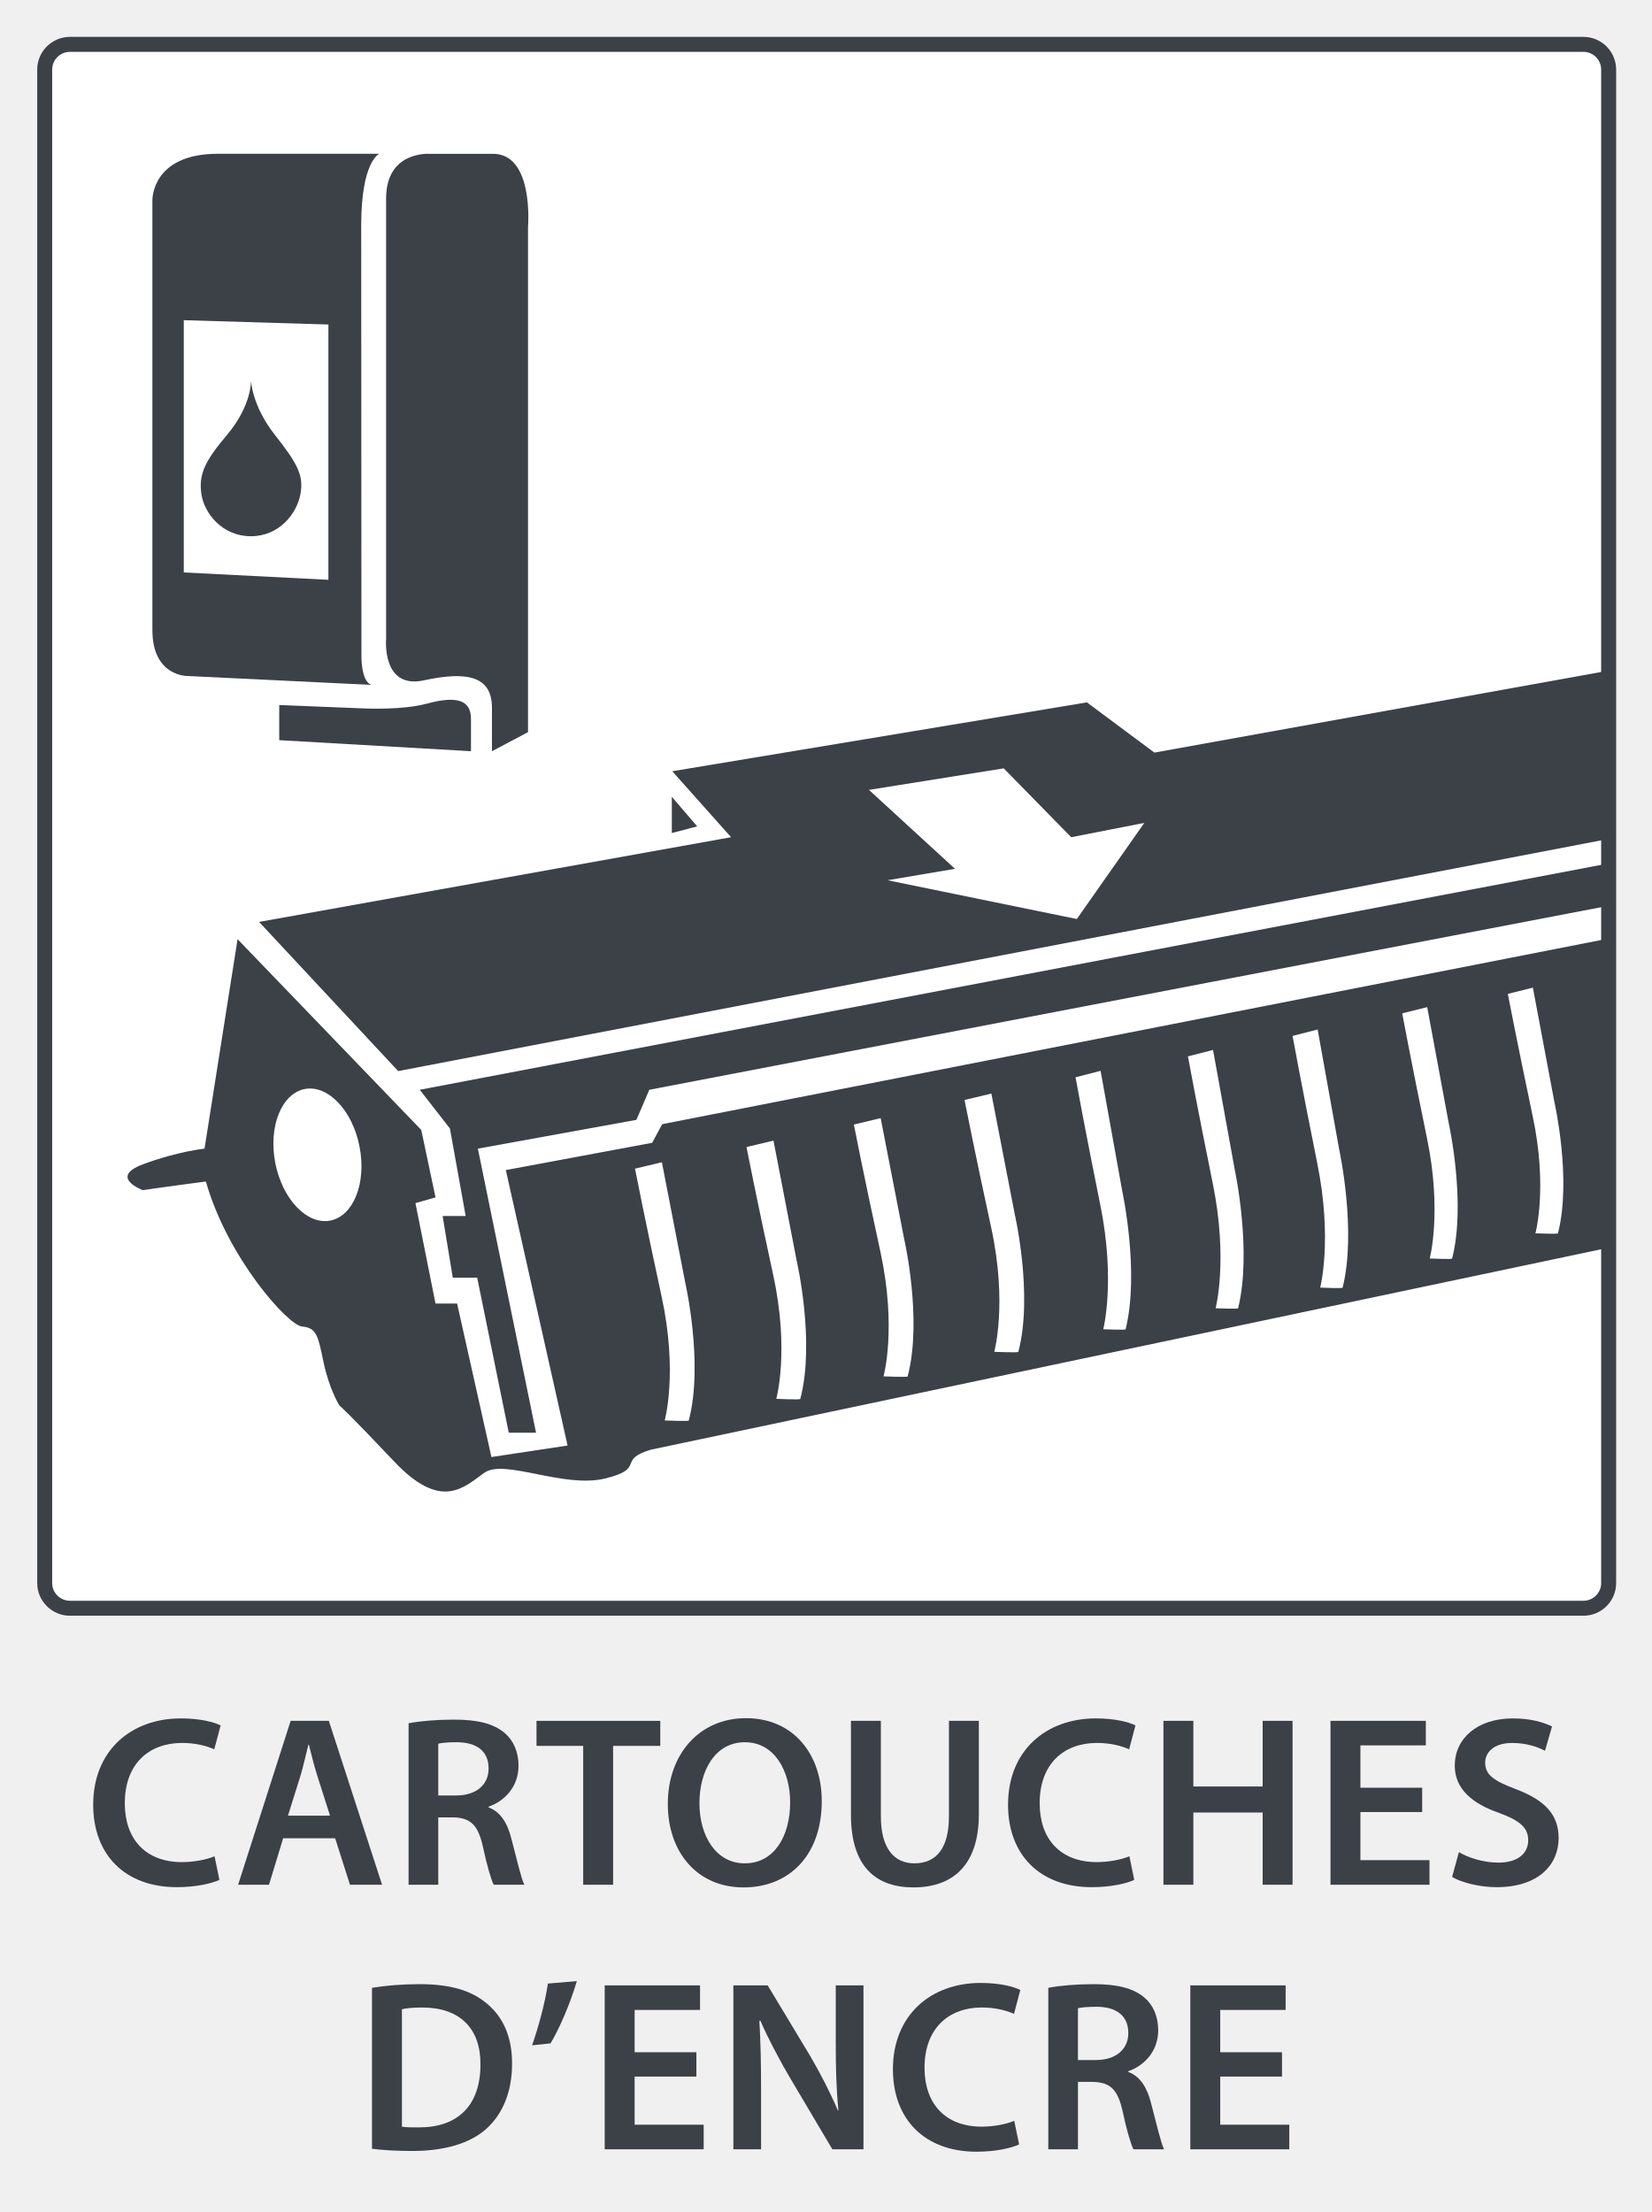
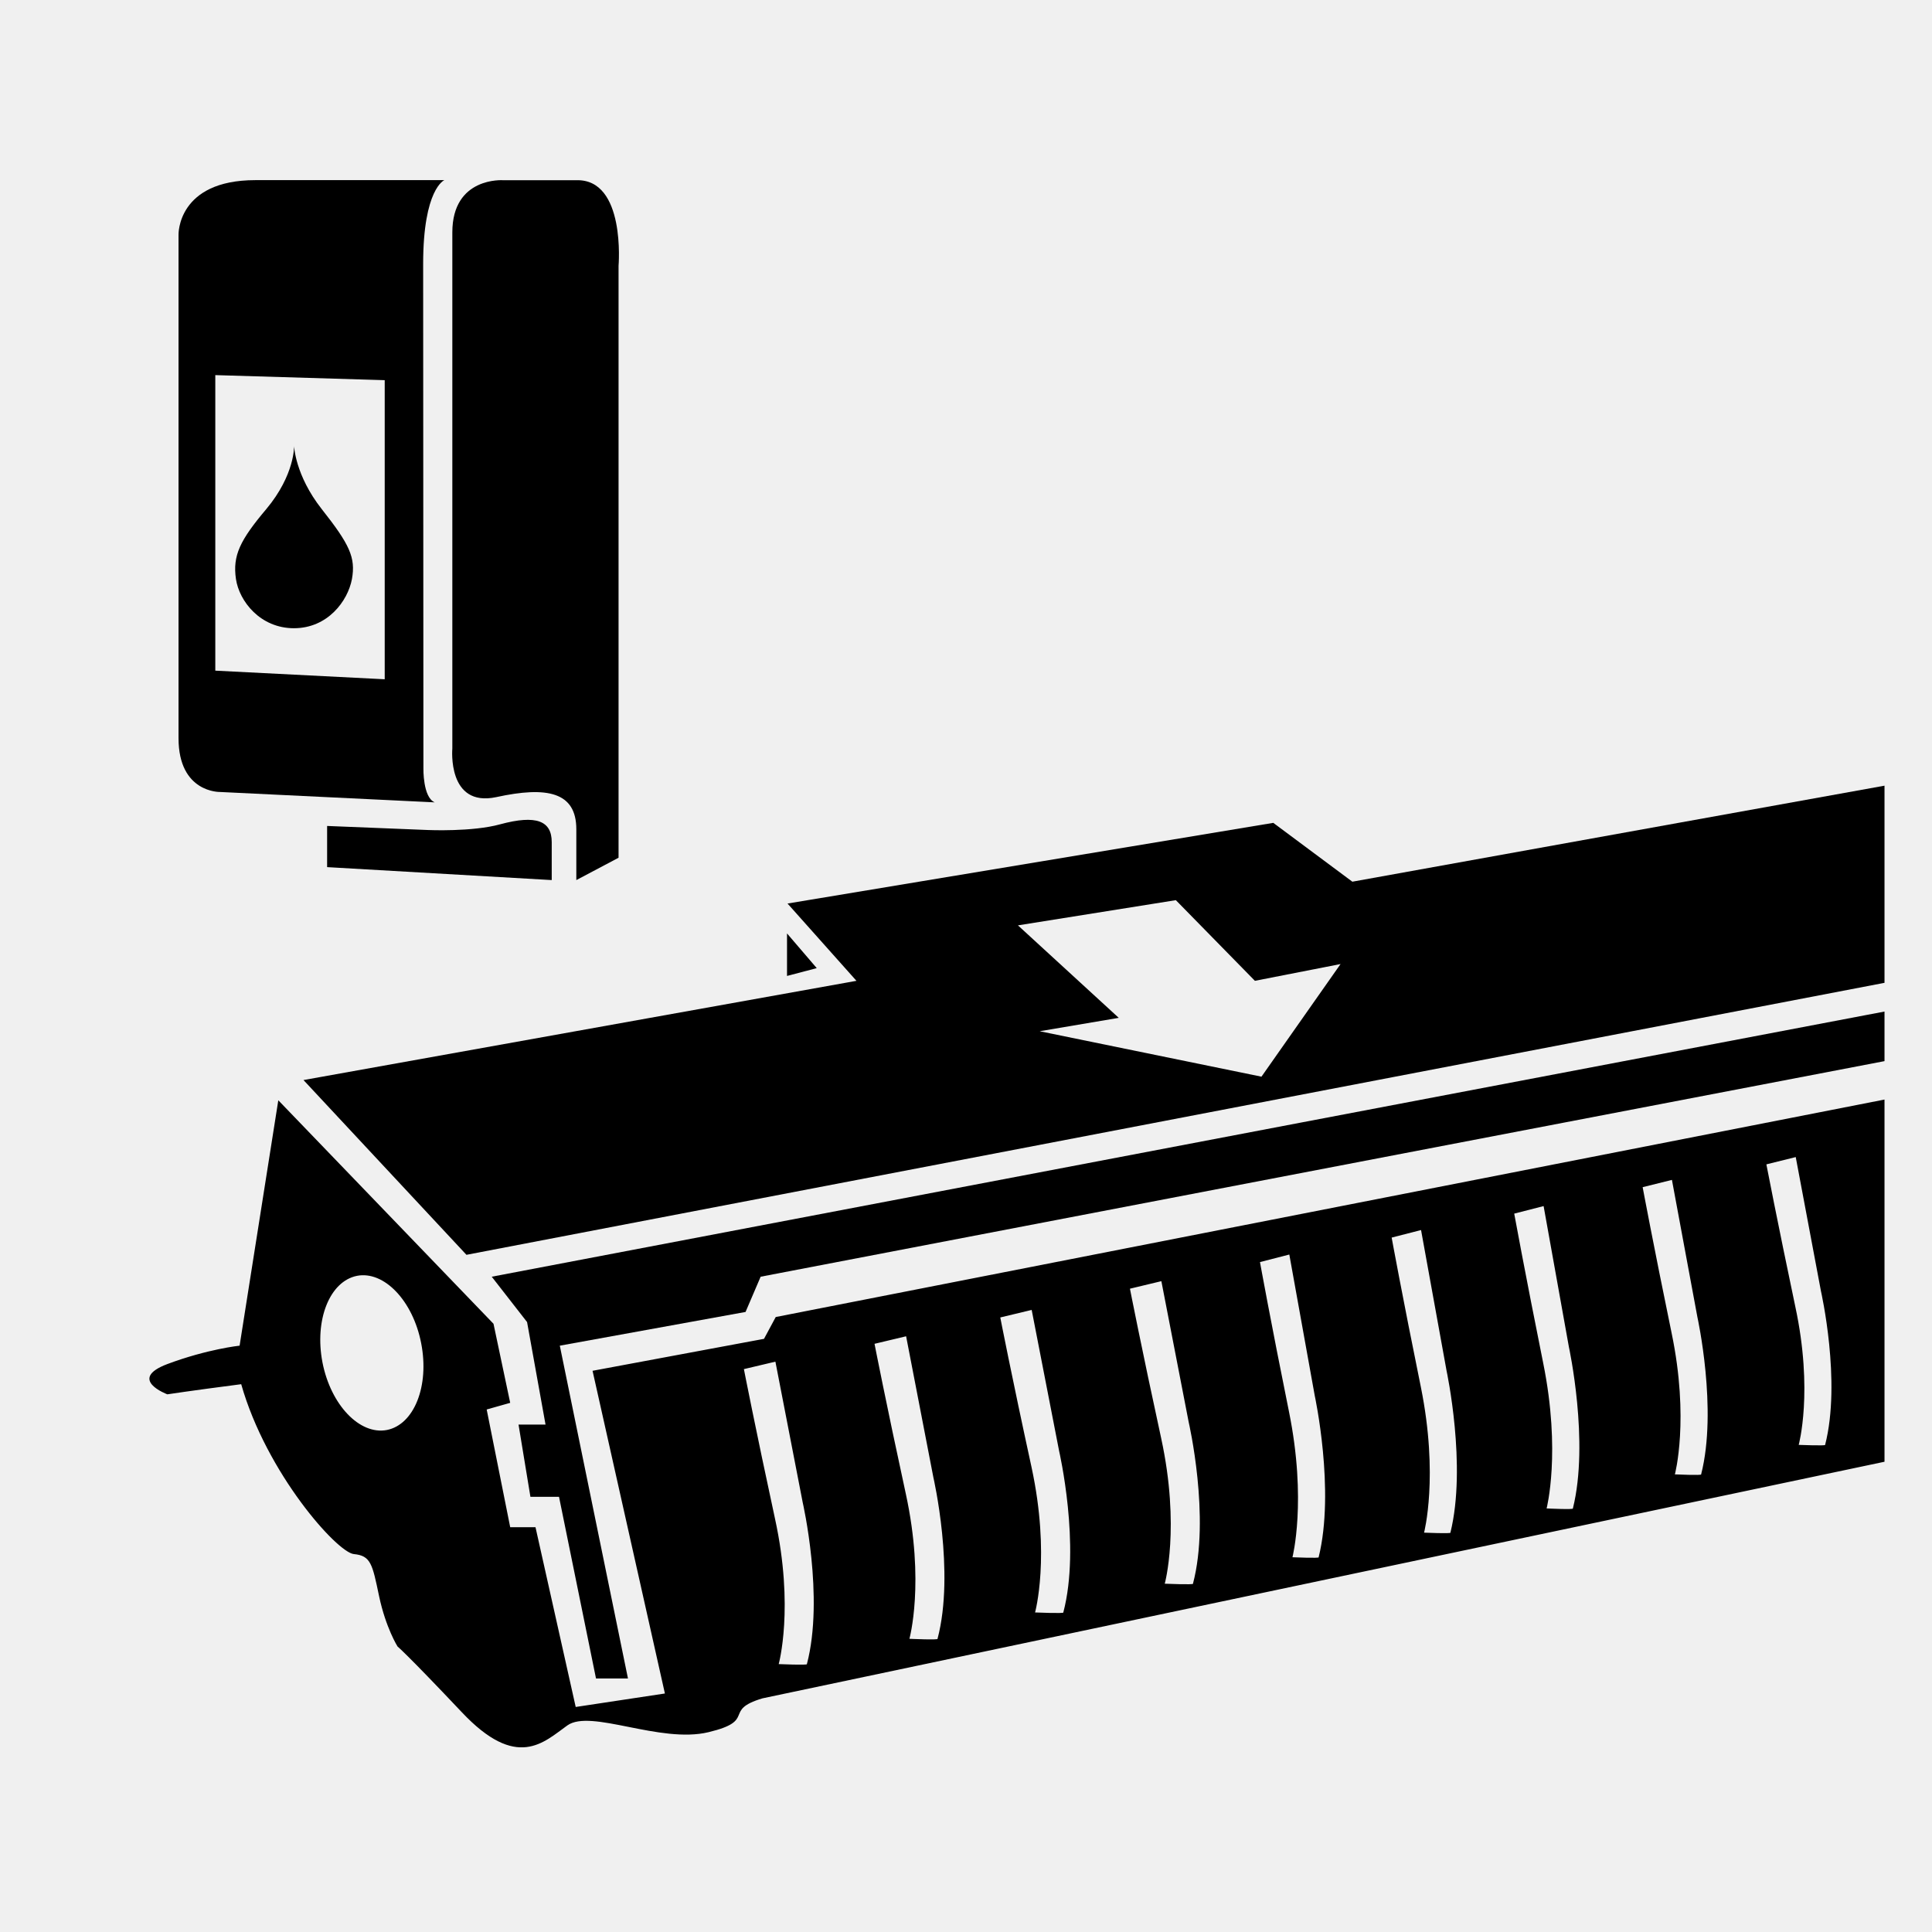
- <svg xmlns="http://www.w3.org/2000/svg" xmlns:xlink="http://www.w3.org/1999/xlink" version="1.1" id="Calque_1" x="0px" y="0px" width="317.48px" height="425.2px" viewBox="0 0 317.48 425.2" enable-background="new 0 0 317.48 425.2" xml:space="preserve">
+ <svg xmlns="http://www.w3.org/2000/svg" xmlns:xlink="http://www.w3.org/1999/xlink" version="1.1" id="Calque_1" x="0px" y="0px" viewBox="0 0 317 317">
  <g>
-     <path fill="#3C4047" d="M110.875,380.819c-1.262,4.297-3.316,9.068-5.047,11.963l-3.553,0.377   c1.213-3.461,2.479-8.086,3.041-11.873L110.875,380.819z" />
+     <path fill="#000" d="M110.875,380.819c-1.262,4.297-3.316,9.068-5.047,11.963l-3.553,0.377   c1.213-3.461,2.479-8.086,3.041-11.873L110.875,380.819z" />
    <g>
      <g>
-         <path fill="#3C4047" d="M42.172,361.356c-1.355,0.654-4.348,1.402-8.184,1.402c-10,0-16.076-6.264-16.076-15.848     c0-10.371,7.242-16.592,16.873-16.592c3.789,0,6.453,0.748,7.621,1.355l-1.219,4.584c-1.494-0.658-3.596-1.223-6.168-1.223     c-6.404,0-11.031,4.023-11.031,11.596c0,6.92,4.02,11.312,10.986,11.312c2.289,0,4.719-0.469,6.264-1.123L42.172,361.356z" />
-         <path fill="#3C4047" d="M54.42,353.362l-2.713,8.932h-5.936l10.098-31.508h7.338l10.234,31.508h-6.168l-2.852-8.932H54.42z      M63.439,349.019l-2.477-7.762c-0.607-1.918-1.123-4.066-1.592-5.889h-0.092c-0.471,1.822-0.936,4.02-1.498,5.889l-2.428,7.762     H63.439z" />
-         <path fill="#3C4047" d="M78.537,331.253c2.197-0.418,5.375-0.701,8.693-0.701c4.531,0,7.576,0.75,9.723,2.523     c1.73,1.449,2.715,3.648,2.715,6.357c0,4.07-2.758,6.824-5.752,7.855v0.139c2.289,0.84,3.645,3.037,4.395,6.076     c1.027,3.926,1.869,7.574,2.475,8.791h-5.889c-0.469-0.938-1.264-3.506-2.102-7.436c-0.938-4.113-2.383-5.42-5.656-5.516H84.24     v12.951h-5.703V331.253z M84.24,345.136h3.412c3.883,0,6.264-2.057,6.264-5.186c0-3.41-2.381-5.051-6.123-5.051     c-1.82,0-2.994,0.137-3.553,0.281V345.136z" />
-         <path fill="#3C4047" d="M112.098,335.601h-8.973v-4.814h23.791v4.814h-9.068v26.693h-5.75V335.601z" />
-         <path fill="#3C4047" d="M142.902,362.804c-8.928,0-14.539-6.822-14.539-16.031c0-9.627,6.123-16.5,15.008-16.5     c9.16,0,14.584,6.965,14.584,15.938c0,10.564-6.402,16.594-15.006,16.594H142.902z M143.182,358.177     c5.566,0,8.697-5.143,8.697-11.73c0-5.936-2.947-11.547-8.697-11.547c-5.748,0-8.74,5.473-8.74,11.732     c0,6.264,3.18,11.545,8.695,11.545H143.182z" />
-         <path fill="#3C4047" d="M169.316,330.786v18.373c0,6.168,2.568,9.018,6.445,9.018c4.162,0,6.641-2.85,6.641-9.018v-18.373h5.746     v17.996c0,9.727-4.998,14.021-12.57,14.021c-7.291,0-12.014-4.064-12.014-13.975v-18.043H169.316z" />
-         <path fill="#3C4047" d="M218.02,361.356c-1.355,0.654-4.348,1.402-8.18,1.402c-10.002,0-16.08-6.264-16.08-15.848     c0-10.371,7.246-16.592,16.877-16.592c3.785,0,6.449,0.748,7.615,1.355l-1.215,4.584c-1.494-0.658-3.6-1.223-6.172-1.223     c-6.398,0-11.027,4.023-11.027,11.596c0,6.92,4.021,11.312,10.984,11.312c2.291,0,4.721-0.469,6.264-1.123L218.02,361.356z" />
-         <path fill="#3C4047" d="M229.379,330.786v12.619h13.324v-12.619h5.746v31.508h-5.746v-13.885h-13.324v13.885h-5.75v-31.508     H229.379z" />
-         <path fill="#3C4047" d="M273.365,348.317h-11.873v9.25h13.277v4.727h-19.027v-31.508h18.324v4.721h-12.574v8.135h11.873V348.317z     " />
-         <path fill="#3C4047" d="M280.426,356.026c1.82,1.076,4.672,2.012,7.617,2.012c3.648,0,5.703-1.73,5.703-4.303     c0-2.383-1.59-3.783-5.562-5.232c-5.234-1.826-8.555-4.629-8.555-9.115c0-5.191,4.301-9.068,11.176-9.068     c3.41,0,5.885,0.748,7.521,1.543l-1.355,4.678c-1.168-0.611-3.363-1.504-6.309-1.504c-3.646,0-5.189,1.92-5.189,3.791     c0,2.43,1.822,3.553,6.029,5.139c5.469,2.105,8.09,4.863,8.09,9.35c0,5.096-3.834,9.443-11.92,9.443     c-3.367,0-6.826-0.934-8.559-1.963L280.426,356.026z" />
-       </g>
-       <g>
-         <path fill="#3C4047" d="M71.502,382.104c2.57-0.42,5.752-0.701,9.162-0.701c5.889,0,9.91,1.217,12.809,3.645     c3.084,2.48,4.955,6.266,4.955,11.594c0,5.658-1.918,9.816-4.908,12.529c-3.131,2.852-8.135,4.299-14.26,4.299     c-3.314,0-5.84-0.186-7.758-0.42V382.104z M77.254,408.796c0.793,0.141,2.006,0.141,3.174,0.141     c7.48,0.045,11.922-4.113,11.922-12.105c0.049-6.918-3.971-10.941-11.172-10.941c-1.82,0-3.084,0.141-3.924,0.33V408.796z" />
-         <path fill="#3C4047" d="M133.857,399.167h-11.871v9.254h13.271v4.725h-19.023v-31.51h18.324v4.723h-12.572v8.133h11.871V399.167z     " />
-         <path fill="#3C4047" d="M140.963,413.146v-31.51h6.596l8.133,13.512c2.057,3.506,3.922,7.152,5.373,10.562l0.092-0.047     c-0.42-4.16-0.512-8.225-0.512-13.039v-10.988h5.326v31.51h-5.98l-8.227-13.883c-2.012-3.463-4.068-7.295-5.609-10.846     l-0.189,0.045c0.236,4.068,0.326,8.227,0.326,13.416v11.268H140.963z" />
-         <path fill="#3C4047" d="M195.889,412.208c-1.355,0.656-4.35,1.402-8.18,1.402c-10.002,0-16.078-6.262-16.078-15.848     c0-10.373,7.244-16.592,16.873-16.592c3.787,0,6.449,0.748,7.615,1.355l-1.209,4.582c-1.498-0.656-3.602-1.219-6.174-1.219     c-6.402,0-11.029,4.023-11.029,11.594c0,6.918,4.018,11.312,10.98,11.312c2.293,0,4.725-0.465,6.266-1.121L195.889,412.208z" />
-         <path fill="#3C4047" d="M201.498,382.104c2.197-0.42,5.375-0.701,8.693-0.701c4.535,0,7.572,0.75,9.723,2.523     c1.73,1.451,2.709,3.648,2.709,6.359c0,4.066-2.756,6.826-5.746,7.854v0.141c2.291,0.84,3.646,3.035,4.393,6.078     c1.029,3.924,1.871,7.568,2.479,8.787h-5.893c-0.467-0.938-1.26-3.51-2.1-7.436c-0.936-4.113-2.385-5.422-5.652-5.518h-2.904     v12.953h-5.701V382.104z M207.199,395.989h3.414c3.879,0,6.264-2.057,6.264-5.189c0-3.41-2.385-5.049-6.123-5.049     c-1.824,0-2.994,0.139-3.555,0.279V395.989z" />
-         <path fill="#3C4047" d="M246.42,399.167h-11.871v9.254h13.271v4.725h-19.023v-31.51h18.32v4.723h-12.568v8.133h11.871V399.167z" />
-       </g>
-       <g>
-         <g>
-           <path fill="#FFFFFF" d="M309.207,304.308c0,2.666-2.154,4.836-4.85,4.836H13.453c-2.695,0-4.867-2.17-4.867-4.836V13.378      c0-2.668,2.172-4.852,4.867-4.852h290.904c2.695,0,4.85,2.184,4.85,4.852V304.308z" />
-           <path fill="#3C4047" d="M304.357,310.583H13.453c-3.473,0-6.301-2.816-6.301-6.275V13.378c0-3.469,2.828-6.29,6.301-6.29      h290.904c3.473,0,6.291,2.821,6.291,6.29v290.93C310.648,307.767,307.83,310.583,304.357,310.583z M13.453,9.966      c-1.889,0-3.424,1.53-3.424,3.412v290.93c0,1.873,1.535,3.396,3.424,3.396h290.904c1.883,0,3.41-1.523,3.41-3.396V13.378      c0-1.882-1.527-3.412-3.41-3.412H13.453z" />
+         <defs>
+           <path id="SVGID_9_" d="M309.207,304.308c0,2.666-2.154,4.836-4.85,4.836H13.453c-2.695,0-4.867-2.17-4.867-4.836V13.378       c0-2.668,2.172-4.852,4.867-4.852h290.904c2.695,0,4.85,2.184,4.85,4.852V304.308z" />
+         </defs>
+         <clipPath id="SVGID_2_">
+           <use xlink:href="#SVGID_9_" overflow="visible" />
+         </clipPath>
+         <g clip-path="url(#SVGID_2_)">
+           <path fill="#000" d="M80.684,209.481l5.797,7.441l3.029,16.82h-4.43l1.951,11.852h4.691l6.07,29.809h5.244l-11.184-54.607       l30.477-5.533l2.477-5.781L327.494,170.6l3.891,3.003l18.463-3.003l7.717,47.983l15.453-2.752v-14.083l-13.777-12.755       l-3.045-20.59c0,0-0.361-6.438-5.793-10.223C345.434,159.025,80.684,209.481,80.684,209.481z" />
+           <path fill="#000" d="M325.848,137.487v-11.576l-103.955,18.756l-12.975-9.654l-79.701,13.237l11.307,12.683l-90.727,16.281       l26.738,28.674l270.285-51.842L325.848,137.487z M206.979,176.659l-36.389-7.456l12.975-2.196l-16.541-15.174l25.908-4.136       l12.971,13.235l14.053-2.752L206.979,176.659z" />
+           <path fill="#000" d="M353.168,224.103l-6.348-47.443l-15.729,3.045l-2.752-3.045l-201.057,39.436l-1.926,3.58l-28.131,5.242       l11.871,52.949l-14.635,2.211l-6.598-29.5h-4.15l-3.859-19.311l3.859-1.092l-2.74-12.973l-35.309-36.669l-6.35,40.263       c0,0-5.232,0.541-11.857,3.018c-6.621,2.5,0,4.965,0,4.965s3.586-0.555,12.119-1.662c4.15,14.619,15.729,27.598,18.477,27.873       c2.795,0.262,3.045,1.645,4.139,6.869c1.105,5.244,3.041,8.303,3.041,8.303s1.387,1.094,10.5,10.734       c9.084,9.666,13.482,4.967,17.355,2.211c3.859-2.752,15.191,3.027,23.172,1.105c7.994-1.92,2.209-3.566,8.836-5.547       l196.051-41.342c0,0,14.91-4.424,19.045-2.736c4.139,1.629,12.975,2.459,15.162-1.383c2.209-3.873,3.582-5.521,8.561-6.367       c4.963-0.816,9.102-6.607,9.102-6.607L353.168,224.103z M63.484,234.63c-4.453,0.859-9.201-4.094-10.57-11.062       c-1.355-6.992,1.178-13.342,5.664-14.232c4.443-0.857,9.178,4.092,10.529,11.068C70.477,227.396,67.957,233.743,63.484,234.63z        M132.395,273.044c0.205,0.207-4.627,0-4.627,0s2.576-9.258-0.602-23.836c-3.219-14.883-5.109-24.566-5.109-24.566l5.17-1.223       l4.484,23.121C131.711,246.54,135.275,262.083,132.395,273.044z M153.83,268.892c0.236,0.223-4.615,0-4.615,0       s2.578-9.258-0.6-23.834c-3.234-14.883-5.125-24.568-5.125-24.568l5.184-1.236l4.473,23.154       C153.146,242.407,156.727,257.931,153.83,268.892z M174.467,264.569c0.215,0.207-4.635,0-4.635,0s2.566-9.262-0.58-23.838       c-3.246-14.893-5.127-24.564-5.127-24.564l5.152-1.236l4.5,23.137C173.777,238.067,177.361,253.603,174.467,264.569z        M195.74,259.853c0.217,0.203-4.631,0-4.631,0s2.576-9.262-0.582-23.854c-3.236-14.881-5.127-24.551-5.127-24.551l5.156-1.236       l4.482,23.125C195.039,233.337,198.633,248.903,195.74,259.853z M216.361,255.513c0.215,0.189-4.297,0-4.297,0       s2.389-9.287-0.568-23.881c-3.014-14.883-4.76-24.551-4.76-24.551l4.814-1.24l4.168,23.139       C215.719,228.979,219.084,244.532,216.361,255.513z M237.982,251.476c0.191,0.193-4.324,0-4.324,0s2.43-9.258-0.523-23.879       c-3.029-14.867-4.793-24.535-4.793-24.535l4.822-1.238l4.193,23.123C237.357,224.946,240.695,240.497,237.982,251.476z        M258.076,247.503c0.221,0.219-4.311,0-4.311,0s2.393-9.23-0.553-23.822c-2.996-14.883-4.762-24.551-4.762-24.551l4.822-1.238       l4.152,23.125C257.426,221.017,260.805,236.569,258.076,247.503z M279.119,241.913c0.193,0.203-4.307,0-4.307,0       s2.416-9.014-0.541-23.213c-2.998-14.52-4.746-23.91-4.746-23.91l4.803-1.195l4.182,22.525       C278.51,216.12,281.846,231.253,279.119,241.913z M299.463,237.075c0.189,0.176-4.334,0-4.334,0s2.428-8.795-0.557-22.686       c-2.986-14.184-4.748-23.342-4.748-23.342l4.818-1.196l4.139,22.005C298.781,211.856,302.146,226.638,299.463,237.075z        M319.297,233.015c0.189,0.189-4.324,0-4.324,0s2.371-8.781-0.566-22.688c-2.988-14.17-4.748-23.359-4.748-23.359l4.805-1.176       l4.182,22.029C318.645,207.821,322.006,222.587,319.297,233.015z M338.684,228.864c0.182,0.232-4.314,0-4.314,0       s2.387-8.779-0.555-22.672c-2.998-14.156-4.789-23.33-4.789-23.33l4.836-1.208l4.16,22.03       C338.021,203.685,341.387,218.454,338.684,228.864z" />
        </g>
-         <g>
-           <defs>
-             <path id="SVGID_9_" d="M309.207,304.308c0,2.666-2.154,4.836-4.85,4.836H13.453c-2.695,0-4.867-2.17-4.867-4.836V13.378       c0-2.668,2.172-4.852,4.867-4.852h290.904c2.695,0,4.85,2.184,4.85,4.852V304.308z" />
-           </defs>
-           <clipPath id="SVGID_2_">
-             <use xlink:href="#SVGID_9_" overflow="visible" />
-           </clipPath>
-           <g clip-path="url(#SVGID_2_)">
-             <path fill="#3C4047" d="M80.684,209.481l5.797,7.441l3.029,16.82h-4.43l1.951,11.852h4.691l6.07,29.809h5.244l-11.184-54.607       l30.477-5.533l2.477-5.781L327.494,170.6l3.891,3.003l18.463-3.003l7.717,47.983l15.453-2.752v-14.083l-13.777-12.755       l-3.045-20.59c0,0-0.361-6.438-5.793-10.223C345.434,159.025,80.684,209.481,80.684,209.481z" />
-             <path fill="#3C4047" d="M325.848,137.487v-11.576l-103.955,18.756l-12.975-9.654l-79.701,13.237l11.307,12.683l-90.727,16.281       l26.738,28.674l270.285-51.842L325.848,137.487z M206.979,176.659l-36.389-7.456l12.975-2.196l-16.541-15.174l25.908-4.136       l12.971,13.235l14.053-2.752L206.979,176.659z" />
-             <path fill="#3C4047" d="M353.168,224.103l-6.348-47.443l-15.729,3.045l-2.752-3.045l-201.057,39.436l-1.926,3.58l-28.131,5.242       l11.871,52.949l-14.635,2.211l-6.598-29.5h-4.15l-3.859-19.311l3.859-1.092l-2.74-12.973l-35.309-36.669l-6.35,40.263       c0,0-5.232,0.541-11.857,3.018c-6.621,2.5,0,4.965,0,4.965s3.586-0.555,12.119-1.662c4.15,14.619,15.729,27.598,18.477,27.873       c2.795,0.262,3.045,1.645,4.139,6.869c1.105,5.244,3.041,8.303,3.041,8.303s1.387,1.094,10.5,10.734       c9.084,9.666,13.482,4.967,17.355,2.211c3.859-2.752,15.191,3.027,23.172,1.105c7.994-1.92,2.209-3.566,8.836-5.547       l196.051-41.342c0,0,14.91-4.424,19.045-2.736c4.139,1.629,12.975,2.459,15.162-1.383c2.209-3.873,3.582-5.521,8.561-6.367       c4.963-0.816,9.102-6.607,9.102-6.607L353.168,224.103z M63.484,234.63c-4.453,0.859-9.201-4.094-10.57-11.062       c-1.355-6.992,1.178-13.342,5.664-14.232c4.443-0.857,9.178,4.092,10.529,11.068C70.477,227.396,67.957,233.743,63.484,234.63z        M132.395,273.044c0.205,0.207-4.627,0-4.627,0s2.576-9.258-0.602-23.836c-3.219-14.883-5.109-24.566-5.109-24.566l5.17-1.223       l4.484,23.121C131.711,246.54,135.275,262.083,132.395,273.044z M153.83,268.892c0.236,0.223-4.615,0-4.615,0       s2.578-9.258-0.6-23.834c-3.234-14.883-5.125-24.568-5.125-24.568l5.184-1.236l4.473,23.154       C153.146,242.407,156.727,257.931,153.83,268.892z M174.467,264.569c0.215,0.207-4.635,0-4.635,0s2.566-9.262-0.58-23.838       c-3.246-14.893-5.127-24.564-5.127-24.564l5.152-1.236l4.5,23.137C173.777,238.067,177.361,253.603,174.467,264.569z        M195.74,259.853c0.217,0.203-4.631,0-4.631,0s2.576-9.262-0.582-23.854c-3.236-14.881-5.127-24.551-5.127-24.551l5.156-1.236       l4.482,23.125C195.039,233.337,198.633,248.903,195.74,259.853z M216.361,255.513c0.215,0.189-4.297,0-4.297,0       s2.389-9.287-0.568-23.881c-3.014-14.883-4.76-24.551-4.76-24.551l4.814-1.24l4.168,23.139       C215.719,228.979,219.084,244.532,216.361,255.513z M237.982,251.476c0.191,0.193-4.324,0-4.324,0s2.43-9.258-0.523-23.879       c-3.029-14.867-4.793-24.535-4.793-24.535l4.822-1.238l4.193,23.123C237.357,224.946,240.695,240.497,237.982,251.476z        M258.076,247.503c0.221,0.219-4.311,0-4.311,0s2.393-9.23-0.553-23.822c-2.996-14.883-4.762-24.551-4.762-24.551l4.822-1.238       l4.152,23.125C257.426,221.017,260.805,236.569,258.076,247.503z M279.119,241.913c0.193,0.203-4.307,0-4.307,0       s2.416-9.014-0.541-23.213c-2.998-14.52-4.746-23.91-4.746-23.91l4.803-1.195l4.182,22.525       C278.51,216.12,281.846,231.253,279.119,241.913z M299.463,237.075c0.189,0.176-4.334,0-4.334,0s2.428-8.795-0.557-22.686       c-2.986-14.184-4.748-23.342-4.748-23.342l4.818-1.196l4.139,22.005C298.781,211.856,302.146,226.638,299.463,237.075z        M319.297,233.015c0.189,0.189-4.324,0-4.324,0s2.371-8.781-0.566-22.688c-2.988-14.17-4.748-23.359-4.748-23.359l4.805-1.176       l4.182,22.029C318.645,207.821,322.006,222.587,319.297,233.015z M338.684,228.864c0.182,0.232-4.314,0-4.314,0       s2.387-8.779-0.555-22.672c-2.998-14.156-4.789-23.33-4.789-23.33l4.836-1.208l4.16,22.03       C338.021,203.685,341.387,218.454,338.684,228.864z" />
-           </g>
-           <g clip-path="url(#SVGID_2_)">
-             <path fill="#3C4047" d="M82.562,29.569c0,0-8.344-0.611-8.344,8.562c0,9.159,0,84.694,0,84.694s-0.873,9.681,7.207,7.965       c8.346-1.82,13.137-0.845,13.137,5.27c0,6.102,0,8.344,0,8.344l6.93-3.667V43.619c0,0,1.211-14.283-6.93-14.05H82.562z" />
-             <path fill="#3C4047" d="M53.674,135.522l16.584,0.667c0,0,7.234,0.322,11.779-0.931c6.016-1.629,8.49-0.537,8.49,2.913       c0,3.438,0,6.231,0,6.231l-36.854-2.125V135.522z" />
-             <path fill="#3C4047" d="M72.908,29.556c0,0-18.174,0-31.002,0c-12.873,0-12.613,8.969-12.613,8.969s0,73.568,0,82.594       c0,9.001,6.803,8.827,6.803,8.827l35.238,1.704c-1.965-0.801-1.861-5.578-1.861-5.578s-0.043-70.45-0.043-82.77       C69.43,30.968,72.908,29.556,72.908,29.556z M63.123,111.453l-27.797-1.414V61.548l27.797,0.83V111.453z" />
-             <path fill="#3C4047" d="M48.225,103.078c5.537,0,8.842-4.454,9.521-8.066c0.629-3.525-0.361-5.665-4.965-11.491       c-4.369-5.562-4.529-10.352-4.529-10.352s0.16,4.715-4.553,10.352c-4.326,5.126-5.549,7.633-4.984,11.491       C39.256,98.652,42.709,103.078,48.225,103.078z" />
-           </g>
-           <polygon clip-path="url(#SVGID_2_)" fill="#3C4047" points="129.133,153.157 134.012,158.849 129.133,160.131     " />
+         <g clip-path="url(#SVGID_2_)">
+           <path fill="#000" d="M82.562,29.569c0,0-8.344-0.611-8.344,8.562c0,9.159,0,84.694,0,84.694s-0.873,9.681,7.207,7.965       c8.346-1.82,13.137-0.845,13.137,5.27c0,6.102,0,8.344,0,8.344l6.93-3.667V43.619c0,0,1.211-14.283-6.93-14.05H82.562z" />
+           <path fill="#000" d="M53.674,135.522l16.584,0.667c0,0,7.234,0.322,11.779-0.931c6.016-1.629,8.49-0.537,8.49,2.913       c0,3.438,0,6.231,0,6.231l-36.854-2.125V135.522z" />
+           <path fill="#000" d="M72.908,29.556c0,0-18.174,0-31.002,0c-12.873,0-12.613,8.969-12.613,8.969s0,73.568,0,82.594       c0,9.001,6.803,8.827,6.803,8.827l35.238,1.704c-1.965-0.801-1.861-5.578-1.861-5.578s-0.043-70.45-0.043-82.77       C69.43,30.968,72.908,29.556,72.908,29.556z M63.123,111.453l-27.797-1.414V61.548l27.797,0.83V111.453z" />
+           <path fill="#000" d="M48.225,103.078c5.537,0,8.842-4.454,9.521-8.066c0.629-3.525-0.361-5.665-4.965-11.491       c-4.369-5.562-4.529-10.352-4.529-10.352s0.16,4.715-4.553,10.352c-4.326,5.126-5.549,7.633-4.984,11.491       C39.256,98.652,42.709,103.078,48.225,103.078z" />
        </g>
+         <polygon clip-path="url(#SVGID_2_)" fill="#000" points="129.133,153.157 134.012,158.849 129.133,160.131     " />
      </g>
    </g>
  </g>
</svg>
